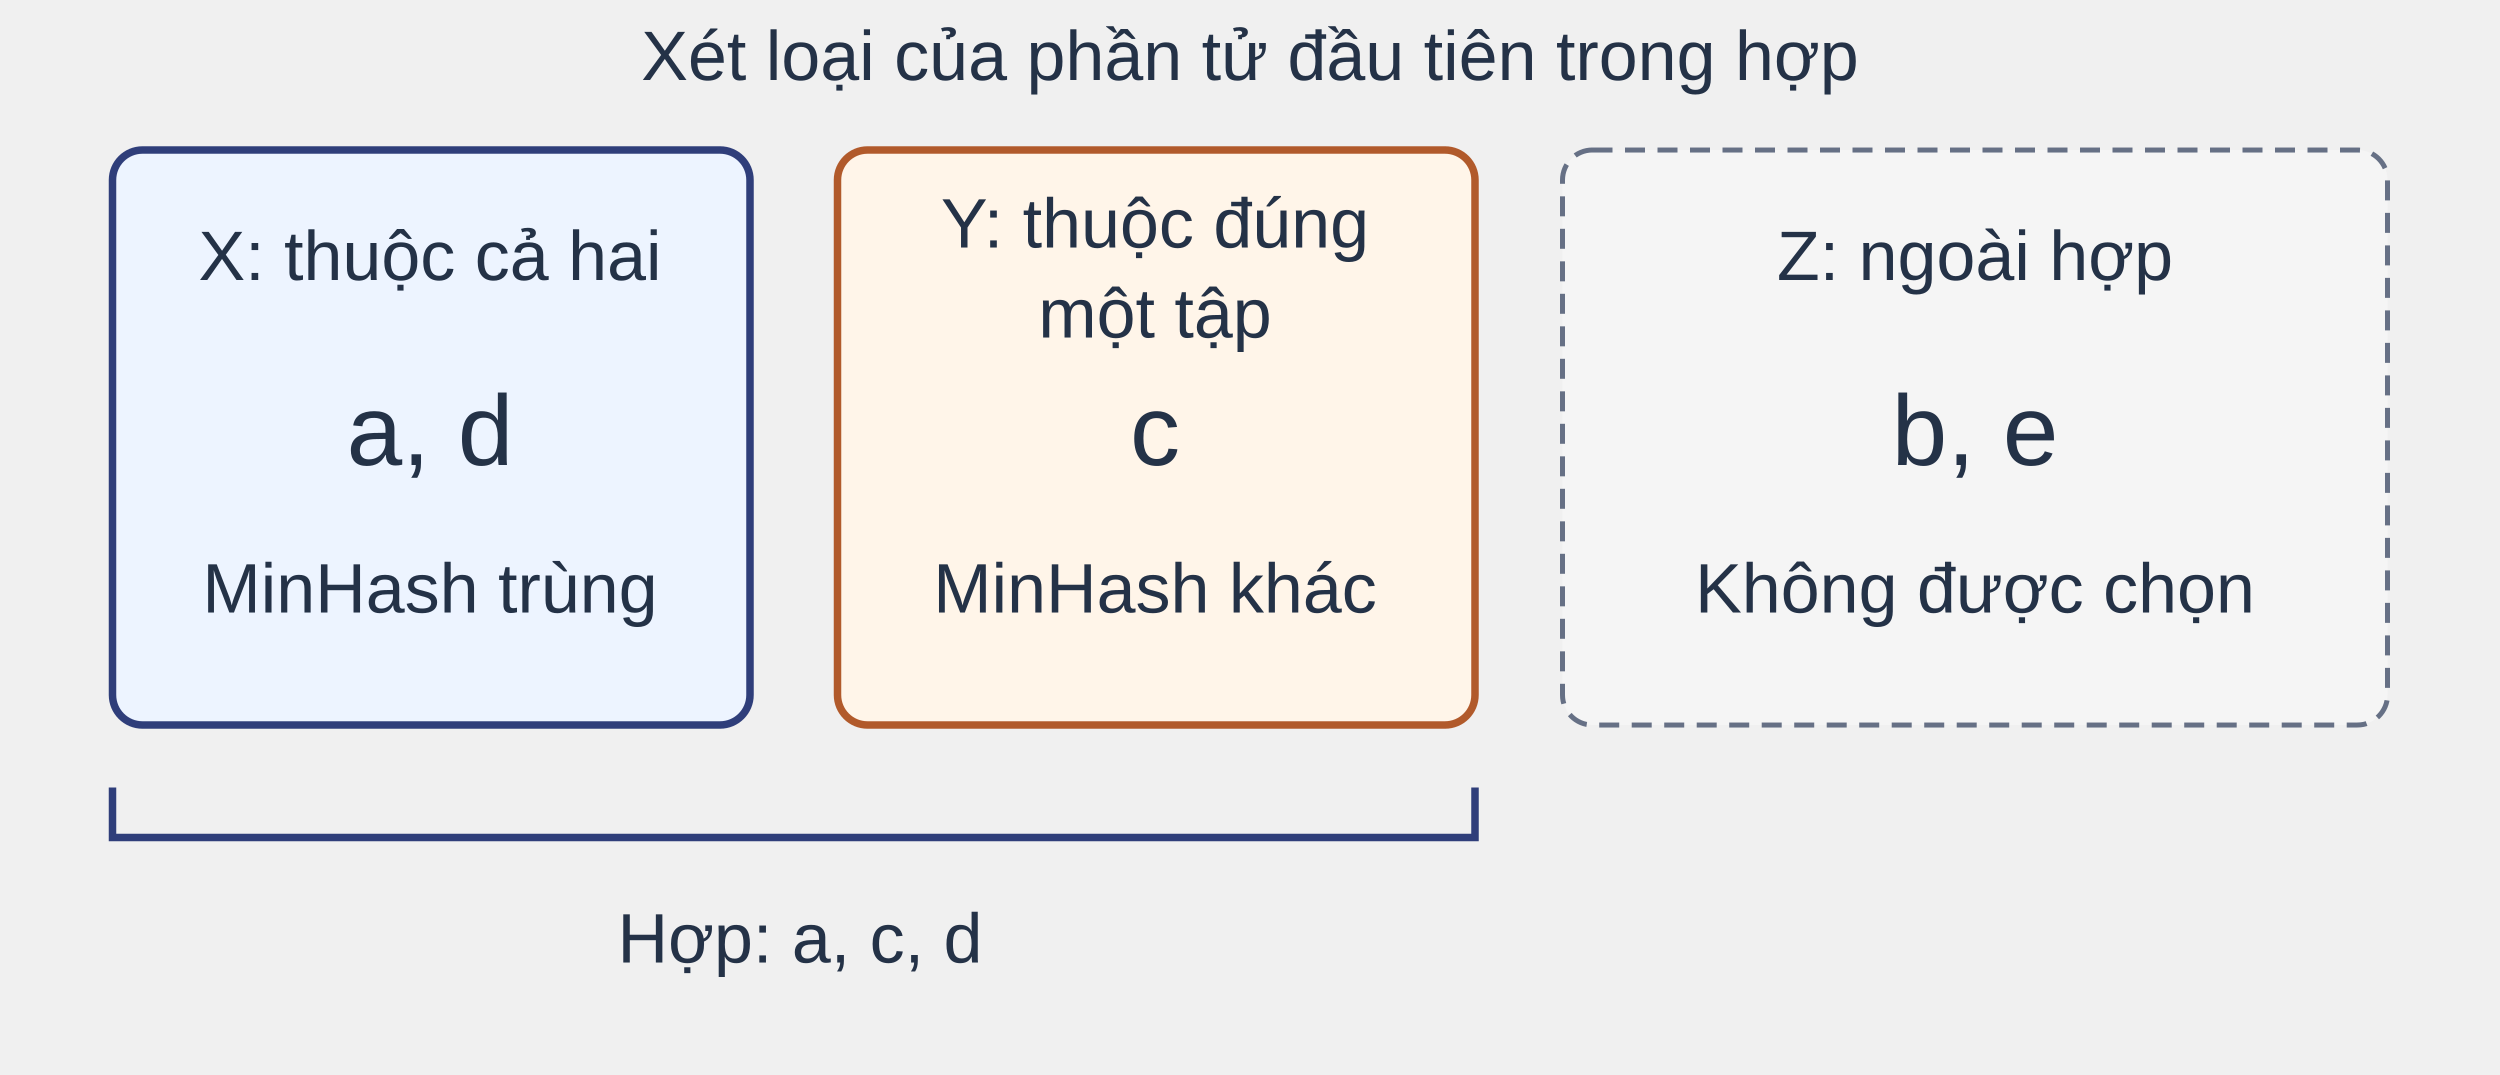
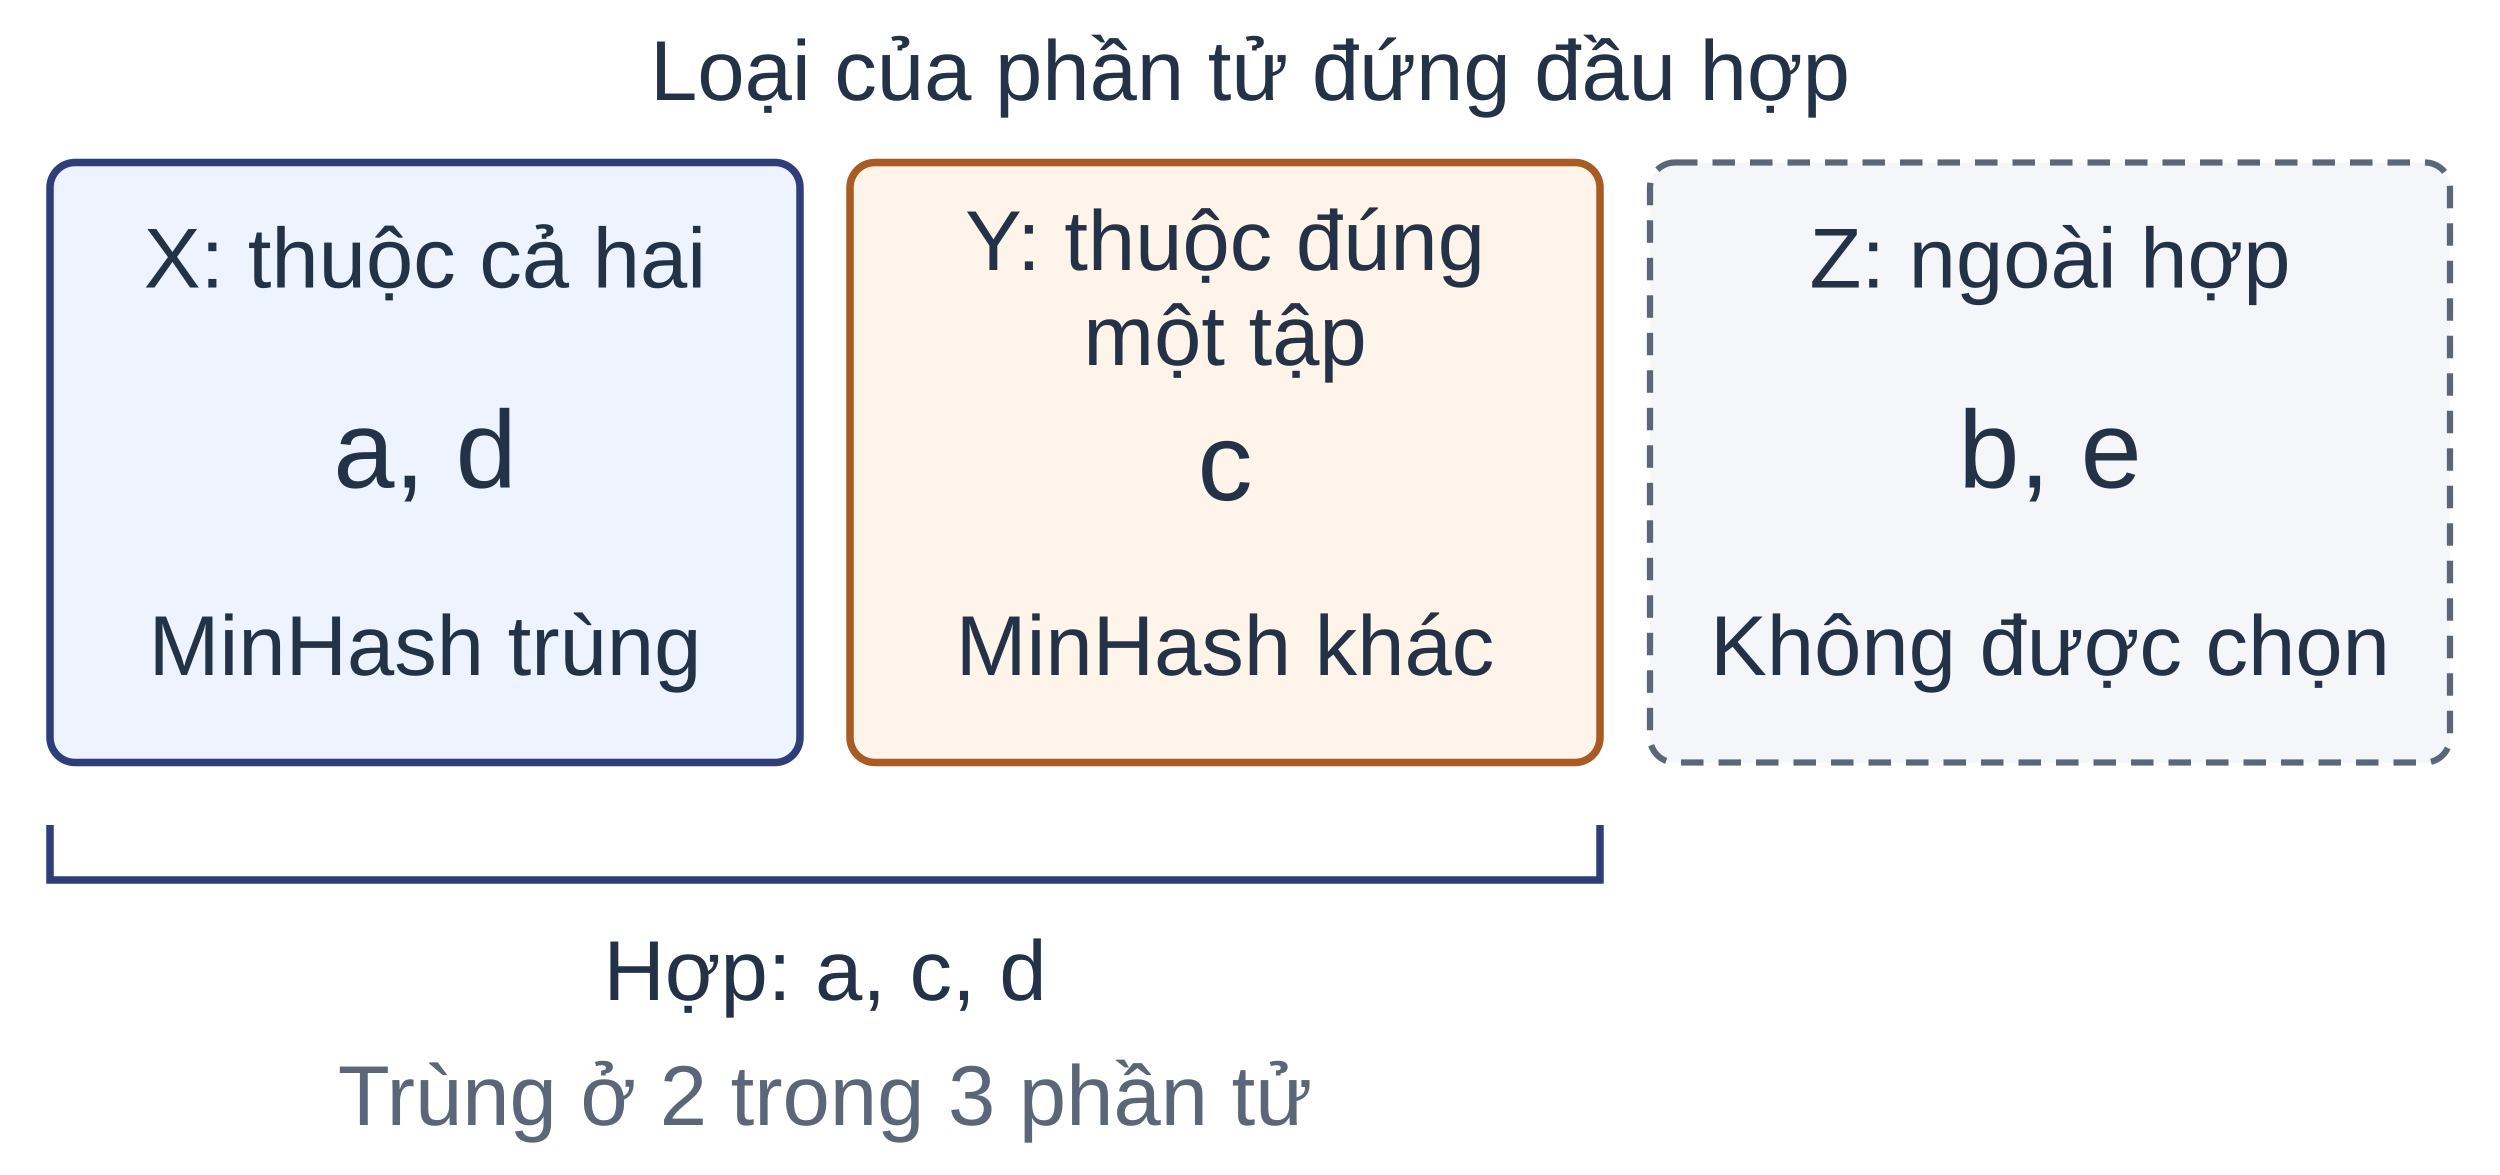
- <svg xmlns="http://www.w3.org/2000/svg" viewBox="0 0 1000 430" role="img" aria-labelledby="title desc">
+ <svg xmlns="http://www.w3.org/2000/svg" viewBox="0 0 1000 470" role="img" aria-labelledby="title desc">
  <defs>
-     <marker id="arrow" viewBox="0 0 10 10" refX="9" refY="5" markerWidth="7" markerHeight="7" orient="auto-start-reverse">
-       <path d="M 0 0 L 10 5 L 0 10 z" fill="#2f3e7a" />
+     <marker id="arrow" markerWidth="10" markerHeight="10" refX="9" refY="4.5" orient="auto">
+       <path d="M0,0 L9,4.5 L0,9 Z" fill="#2f3e7a" />
    </marker>
  </defs>
-   <g font-family="Arial, sans-serif" font-size="28" fill="#243247">
-     <text x="500" y="32" text-anchor="middle">Xét loại của phần tử đầu tiên trong hợp</text>
-     <rect x="45" y="60" width="255" height="230" rx="12" fill="#edf4ff" stroke="#2f3e7a" stroke-width="3" />
-     <rect x="335" y="60" width="255" height="230" rx="12" fill="#fff5e9" stroke="#b15a2b" stroke-width="3" />
-     <rect x="625" y="60" width="330" height="230" rx="12" fill="#f5f5f5" stroke="#667085" stroke-width="2" stroke-dasharray="8 5" />
-     <text x="172" y="112" text-anchor="middle">X: thuộc cả hai</text>
-     <text x="172" y="186" text-anchor="middle" font-size="40">a, d</text>
-     <text x="172" y="245" text-anchor="middle">MinHash trùng</text>
-     <text x="462" y="99" text-anchor="middle">Y: thuộc đúng</text>
-     <text x="462" y="135" text-anchor="middle">một tập</text>
-     <text x="462" y="186" text-anchor="middle" font-size="40">c</text>
-     <text x="462" y="245" text-anchor="middle">MinHash khác</text>
-     <text x="790" y="112" text-anchor="middle">Z: ngoài hợp</text>
-     <text x="790" y="186" text-anchor="middle" font-size="40">b, e</text>
-     <text x="790" y="245" text-anchor="middle">Không được chọn</text>
-     <path d="M45 315V335H590V315" fill="none" stroke="#2f3e7a" stroke-width="3" />
-     <text x="320" y="385" text-anchor="middle">Hợp: a, c, d</text>
+   <rect x="0" y="0" width="1000" height="470" fill="#ffffff" />
+   <g font-family="Arial, Helvetica, sans-serif">
+     <text x="500.0" y="40.0" font-size="34" fill="#243247" text-anchor="middle" font-weight="normal">Loại của phần tử đứng đầu hợp</text>
+     <rect x="20.0" y="65.0" width="300.0" height="240.0" rx="10" fill="#edf4ff" stroke="#2f3e7a" stroke-width="3" />
+     <rect x="340.0" y="65.0" width="300.0" height="240.0" rx="10" fill="#fff4e9" stroke="#a85b23" stroke-width="3" />
+     <rect x="660.0" y="65.0" width="320.0" height="240.0" rx="10" fill="#f4f6f9" stroke="#5b6778" stroke-width="2.5" stroke-dasharray="9 6" />
+     <text x="170.0" y="115.0" font-size="34" fill="#243247" text-anchor="middle" font-weight="normal">X: thuộc cả hai</text>
+     <text x="170.0" y="195.0" font-size="44" fill="#243247" text-anchor="middle" font-weight="normal">a, d</text>
+     <text x="170.0" y="270.0" font-size="34" fill="#243247" text-anchor="middle" font-weight="normal">MinHash trùng</text>
+     <text x="490.0" y="108.0" font-size="34" fill="#243247" text-anchor="middle" font-weight="normal">Y: thuộc đúng</text>
+     <text x="490.0" y="146.0" font-size="34" fill="#243247" text-anchor="middle" font-weight="normal">một tập</text>
+     <text x="490.0" y="200.0" font-size="44" fill="#243247" text-anchor="middle" font-weight="normal">c</text>
+     <text x="490.0" y="270.0" font-size="34" fill="#243247" text-anchor="middle" font-weight="normal">MinHash khác</text>
+     <text x="820.0" y="115.0" font-size="34" fill="#243247" text-anchor="middle" font-weight="normal">Z: ngoài hợp</text>
+     <text x="820.0" y="195.0" font-size="44" fill="#243247" text-anchor="middle" font-weight="normal">b, e</text>
+     <text x="820.0" y="270.0" font-size="34" fill="#243247" text-anchor="middle" font-weight="normal">Không được chọn</text>
+     <path d="M20 330V352H640V330" fill="none" stroke="#2f3e7a" stroke-width="3" />
+     <text x="330.0" y="400.0" font-size="34" fill="#243247" text-anchor="middle" font-weight="normal">Hợp: a, c, d</text>
+     <text x="330.0" y="450.0" font-size="34" fill="#5b6778" text-anchor="middle" font-weight="normal">Trùng ở 2 trong 3 phần tử</text>
  </g>
</svg>
